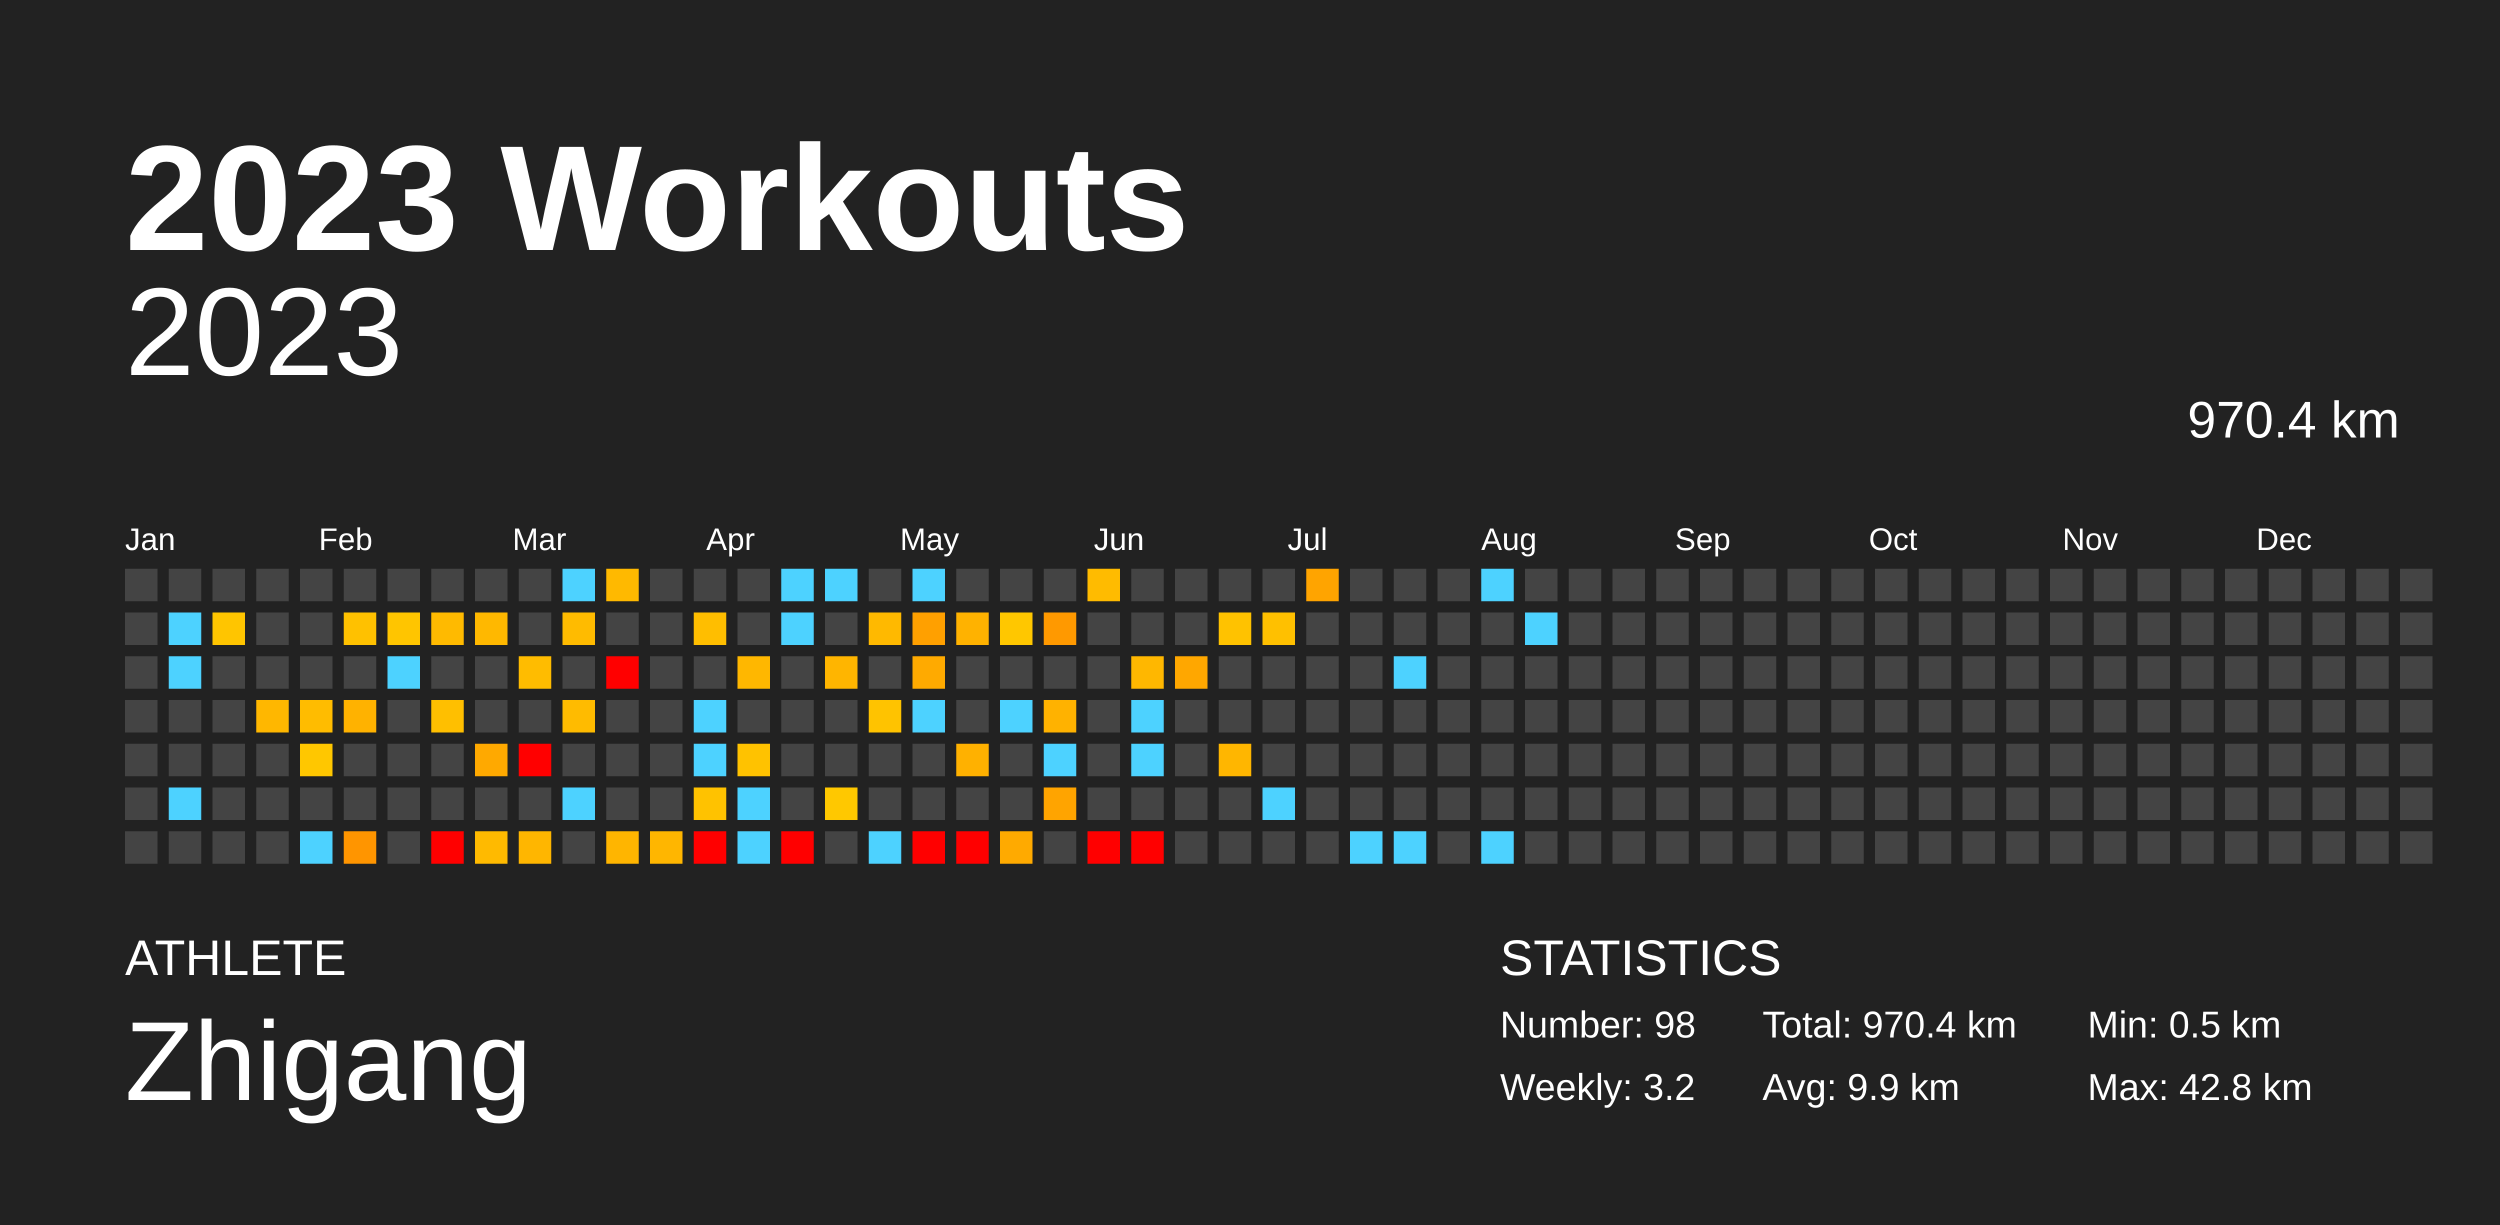
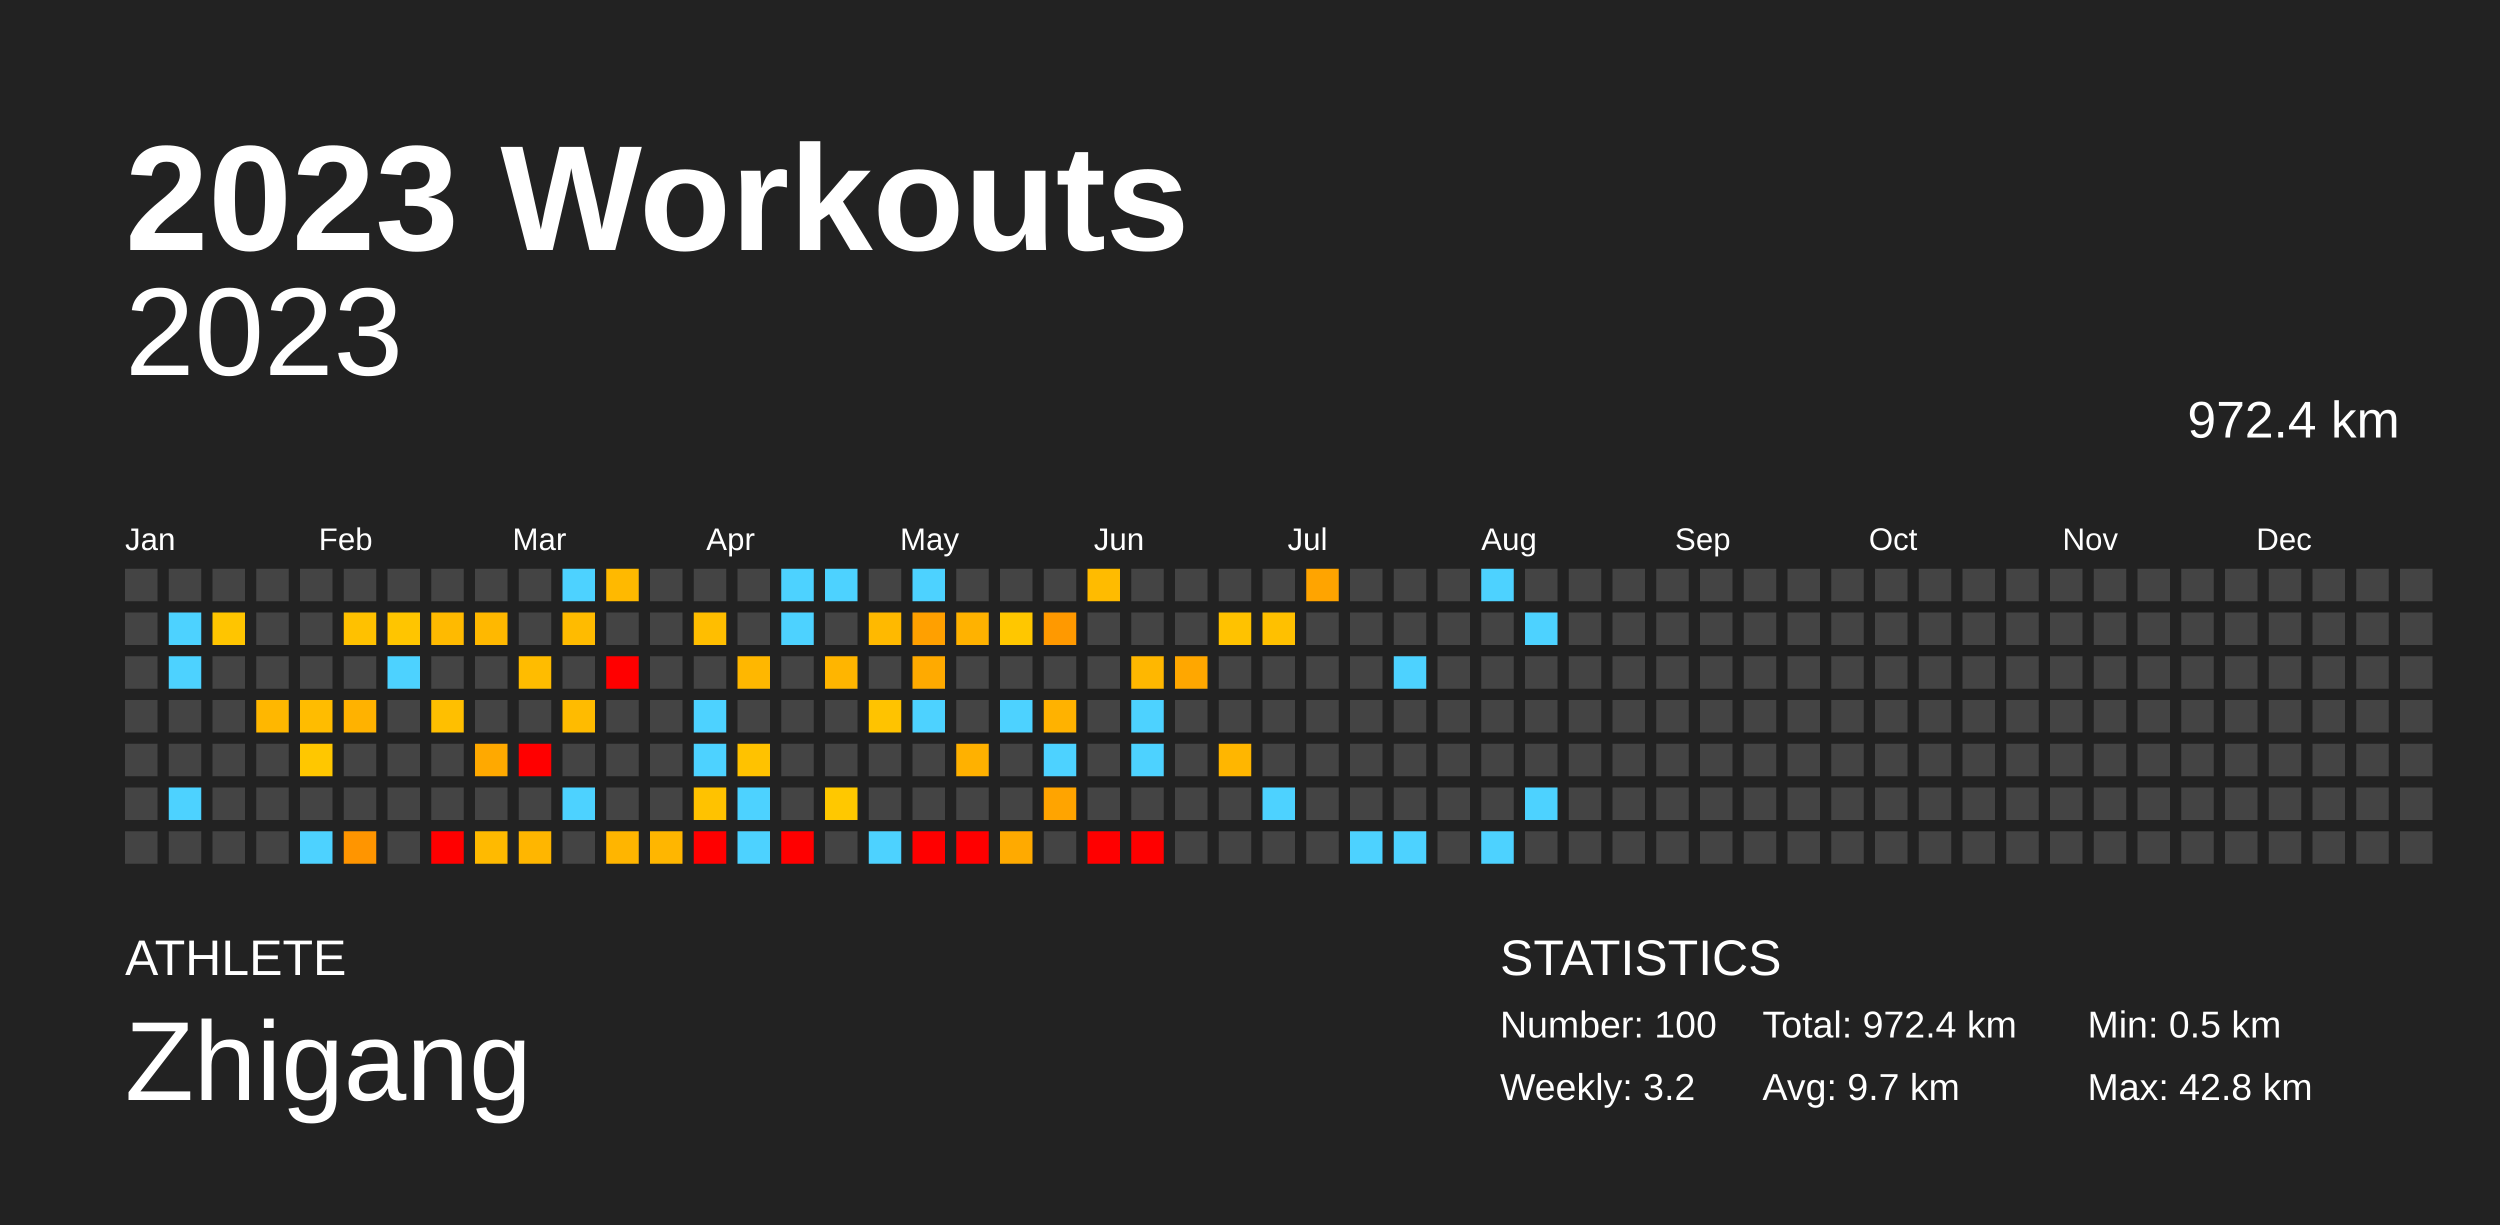
<svg xmlns="http://www.w3.org/2000/svg" baseProfile="full" height="98mm" version="1.1" viewBox="0,0,200,98" width="200mm">
  <defs />
  <rect fill="#222222" height="98" width="200" x="0" y="0" />
  <text fill="#FFFFFF" style="font-size:12px; font-family:Arial; font-weight:bold;" x="10" y="20">2023 Workouts</text>
  <text fill="#FFFFFF" style="font-size:4px; font-family:Arial" x="10" y="78">ATHLETE</text>
  <text fill="#FFFFFF" style="font-size:9px; font-family:Arial" x="10" y="88">Zhigang</text>
  <text fill="#FFFFFF" style="font-size:4px; font-family:Arial" x="120" y="78">STATISTICS</text>
-   <text fill="#FFFFFF" style="font-size:3px; font-family:Arial" x="120" y="83">Number: 98</text>
+   <text fill="#FFFFFF" style="font-size:3px; font-family:Arial" x="120" y="83">Number: 100</text>
  <text fill="#FFFFFF" style="font-size:3px; font-family:Arial" x="120" y="88">Weekly: 3.2</text>
-   <text fill="#FFFFFF" style="font-size:3px; font-family:Arial" x="141" y="83">Total: 970.4 km</text>
-   <text fill="#FFFFFF" style="font-size:3px; font-family:Arial" x="141" y="88">Avg: 9.9 km</text>
+   <text fill="#FFFFFF" style="font-size:3px; font-family:Arial" x="141" y="83">Total: 972.4 km</text>
+   <text fill="#FFFFFF" style="font-size:3px; font-family:Arial" x="141" y="88">Avg: 9.7 km</text>
  <text fill="#FFFFFF" style="font-size:3px; font-family:Arial" x="167" y="83">Min: 0.5 km</text>
  <text fill="#FFFFFF" style="font-size:3px; font-family:Arial" x="167" y="88">Max: 42.8 km</text>
  <text alignment-baseline="hanging" fill="#FFFFFF" style="font-size:10.0px; font-family:Arial;" x="10" y="30">2023</text>
-   <text alignment-baseline="hanging" fill="#FFFFFF" style="font-size:4.125px; font-family:Arial;" x="175" y="35">970.4 km</text>
+   <text alignment-baseline="hanging" fill="#FFFFFF" style="font-size:4.125px; font-family:Arial;" x="175" y="35">972.4 km</text>
  <text fill="#FFFFFF" style="font-size:2.5px; font-family:Arial" x="10.0" y="44">Jan</text>
  <text fill="#FFFFFF" style="font-size:2.5px; font-family:Arial" x="25.5" y="44">Feb</text>
  <text fill="#FFFFFF" style="font-size:2.5px; font-family:Arial" x="41.0" y="44">Mar</text>
  <text fill="#FFFFFF" style="font-size:2.5px; font-family:Arial" x="56.5" y="44">Apr</text>
  <text fill="#FFFFFF" style="font-size:2.5px; font-family:Arial" x="72.0" y="44">May</text>
  <text fill="#FFFFFF" style="font-size:2.5px; font-family:Arial" x="87.5" y="44">Jun</text>
  <text fill="#FFFFFF" style="font-size:2.5px; font-family:Arial" x="103.0" y="44">Jul</text>
  <text fill="#FFFFFF" style="font-size:2.5px; font-family:Arial" x="118.5" y="44">Aug</text>
  <text fill="#FFFFFF" style="font-size:2.5px; font-family:Arial" x="134.0" y="44">Sep</text>
  <text fill="#FFFFFF" style="font-size:2.5px; font-family:Arial" x="149.5" y="44">Oct</text>
  <text fill="#FFFFFF" style="font-size:2.5px; font-family:Arial" x="165.0" y="44">Nov</text>
  <text fill="#FFFFFF" style="font-size:2.5px; font-family:Arial" x="180.5" y="44">Dec</text>
  <rect fill="#444444" height="2.6" width="2.6" x="10.0" y="45.5" />
  <rect fill="#444444" height="2.6" width="2.6" x="10.0" y="49.0" />
  <rect fill="#444444" height="2.6" width="2.6" x="10.0" y="52.5" />
  <rect fill="#444444" height="2.6" width="2.6" x="10.0" y="56.0" />
  <rect fill="#444444" height="2.6" width="2.6" x="10.0" y="59.5" />
  <rect fill="#444444" height="2.6" width="2.6" x="10.0" y="63.0" />
  <rect fill="#444444" height="2.6" width="2.6" x="10.0" y="66.5" />
  <rect fill="#444444" height="2.6" width="2.6" x="13.5" y="45.5" />
  <rect fill="#4dd2ff" height="2.6" width="2.6" x="13.5" y="49.0" />
  <rect fill="#4dd2ff" height="2.6" width="2.6" x="13.5" y="52.5" />
  <rect fill="#444444" height="2.6" width="2.6" x="13.5" y="56.0" />
  <rect fill="#444444" height="2.6" width="2.6" x="13.5" y="59.5" />
  <rect fill="#4dd2ff" height="2.6" width="2.6" x="13.5" y="63.0" />
  <rect fill="#444444" height="2.6" width="2.6" x="13.5" y="66.5" />
  <rect fill="#444444" height="2.6" width="2.6" x="17.0" y="45.5" />
  <rect fill="#ffc500" height="2.6" width="2.6" x="17.0" y="49.0" />
  <rect fill="#444444" height="2.6" width="2.6" x="17.0" y="52.5" />
  <rect fill="#444444" height="2.6" width="2.6" x="17.0" y="56.0" />
  <rect fill="#444444" height="2.6" width="2.6" x="17.0" y="59.5" />
  <rect fill="#444444" height="2.6" width="2.6" x="17.0" y="63.0" />
  <rect fill="#444444" height="2.6" width="2.6" x="17.0" y="66.5" />
  <rect fill="#444444" height="2.6" width="2.6" x="20.5" y="45.5" />
  <rect fill="#444444" height="2.6" width="2.6" x="20.5" y="49.0" />
  <rect fill="#444444" height="2.6" width="2.6" x="20.5" y="52.5" />
  <rect fill="#ffb700" height="2.6" width="2.6" x="20.5" y="56.0" />
  <rect fill="#444444" height="2.6" width="2.6" x="20.5" y="59.5" />
  <rect fill="#444444" height="2.6" width="2.6" x="20.5" y="63.0" />
  <rect fill="#444444" height="2.6" width="2.6" x="20.5" y="66.5" />
  <rect fill="#444444" height="2.6" width="2.6" x="24.0" y="45.5" />
  <rect fill="#444444" height="2.6" width="2.6" x="24.0" y="49.0" />
  <rect fill="#444444" height="2.6" width="2.6" x="24.0" y="52.5" />
  <rect fill="#ffbc00" height="2.6" width="2.6" x="24.0" y="56.0" />
  <rect fill="#ffc700" height="2.6" width="2.6" x="24.0" y="59.5" />
  <rect fill="#444444" height="2.6" width="2.6" x="24.0" y="63.0" />
  <rect fill="#4dd2ff" height="2.6" width="2.6" x="24.0" y="66.5" />
  <rect fill="#444444" height="2.6" width="2.6" x="27.5" y="45.5" />
  <rect fill="#ffc100" height="2.6" width="2.6" x="27.5" y="49.0" />
  <rect fill="#444444" height="2.6" width="2.6" x="27.5" y="52.5" />
  <rect fill="#ffb200" height="2.6" width="2.6" x="27.5" y="56.0" />
  <rect fill="#444444" height="2.6" width="2.6" x="27.5" y="59.5" />
  <rect fill="#444444" height="2.6" width="2.6" x="27.5" y="63.0" />
  <rect fill="#ff9500" height="2.6" width="2.6" x="27.5" y="66.5" />
  <rect fill="#444444" height="2.6" width="2.6" x="31.0" y="45.5" />
  <rect fill="#ffc500" height="2.6" width="2.6" x="31.0" y="49.0" />
  <rect fill="#4dd2ff" height="2.6" width="2.6" x="31.0" y="52.5" />
  <rect fill="#444444" height="2.6" width="2.6" x="31.0" y="56.0" />
  <rect fill="#444444" height="2.6" width="2.6" x="31.0" y="59.5" />
  <rect fill="#444444" height="2.6" width="2.6" x="31.0" y="63.0" />
  <rect fill="#444444" height="2.6" width="2.6" x="31.0" y="66.5" />
  <rect fill="#444444" height="2.6" width="2.6" x="34.5" y="45.5" />
  <rect fill="#ffba00" height="2.6" width="2.6" x="34.5" y="49.0" />
  <rect fill="#444444" height="2.6" width="2.6" x="34.5" y="52.5" />
  <rect fill="#ffbf00" height="2.6" width="2.6" x="34.5" y="56.0" />
  <rect fill="#444444" height="2.6" width="2.6" x="34.5" y="59.5" />
  <rect fill="#444444" height="2.6" width="2.6" x="34.5" y="63.0" />
  <rect fill="red" height="2.6" width="2.6" x="34.5" y="66.5" />
  <rect fill="#444444" height="2.6" width="2.6" x="38.0" y="45.5" />
  <rect fill="#ffb800" height="2.6" width="2.6" x="38.0" y="49.0" />
  <rect fill="#444444" height="2.6" width="2.6" x="38.0" y="52.5" />
  <rect fill="#444444" height="2.6" width="2.6" x="38.0" y="56.0" />
  <rect fill="#ffa900" height="2.6" width="2.6" x="38.0" y="59.5" />
  <rect fill="#444444" height="2.6" width="2.6" x="38.0" y="63.0" />
  <rect fill="#ffba00" height="2.6" width="2.6" x="38.0" y="66.5" />
  <rect fill="#444444" height="2.6" width="2.6" x="41.5" y="45.5" />
  <rect fill="#444444" height="2.6" width="2.6" x="41.5" y="49.0" />
  <rect fill="#ffbc00" height="2.6" width="2.6" x="41.5" y="52.5" />
  <rect fill="#444444" height="2.6" width="2.6" x="41.5" y="56.0" />
  <rect fill="red" height="2.6" width="2.6" x="41.5" y="59.5" />
  <rect fill="#444444" height="2.6" width="2.6" x="41.5" y="63.0" />
  <rect fill="#ffb600" height="2.6" width="2.6" x="41.5" y="66.5" />
  <rect fill="#4dd2ff" height="2.6" width="2.6" x="45.0" y="45.5" />
  <rect fill="#ffbb00" height="2.6" width="2.6" x="45.0" y="49.0" />
  <rect fill="#444444" height="2.6" width="2.6" x="45.0" y="52.5" />
  <rect fill="#ffbb00" height="2.6" width="2.6" x="45.0" y="56.0" />
  <rect fill="#444444" height="2.6" width="2.6" x="45.0" y="59.5" />
  <rect fill="#4dd2ff" height="2.6" width="2.6" x="45.0" y="63.0" />
  <rect fill="#444444" height="2.6" width="2.6" x="45.0" y="66.5" />
  <rect fill="#ffb900" height="2.6" width="2.6" x="48.5" y="45.5" />
  <rect fill="#444444" height="2.6" width="2.6" x="48.5" y="49.0" />
  <rect fill="red" height="2.6" width="2.6" x="48.5" y="52.5" />
  <rect fill="#444444" height="2.6" width="2.6" x="48.5" y="56.0" />
  <rect fill="#444444" height="2.6" width="2.6" x="48.5" y="59.5" />
  <rect fill="#444444" height="2.6" width="2.6" x="48.5" y="63.0" />
  <rect fill="#ffb500" height="2.6" width="2.6" x="48.5" y="66.5" />
  <rect fill="#444444" height="2.6" width="2.6" x="52.0" y="45.5" />
  <rect fill="#444444" height="2.6" width="2.6" x="52.0" y="49.0" />
  <rect fill="#444444" height="2.6" width="2.6" x="52.0" y="52.5" />
  <rect fill="#444444" height="2.6" width="2.6" x="52.0" y="56.0" />
  <rect fill="#444444" height="2.6" width="2.6" x="52.0" y="59.5" />
  <rect fill="#444444" height="2.6" width="2.6" x="52.0" y="63.0" />
  <rect fill="#ffb600" height="2.6" width="2.6" x="52.0" y="66.5" />
  <rect fill="#444444" height="2.6" width="2.6" x="55.5" y="45.5" />
  <rect fill="#ffbe00" height="2.6" width="2.6" x="55.5" y="49.0" />
  <rect fill="#444444" height="2.6" width="2.6" x="55.5" y="52.5" />
  <rect fill="#4dd2ff" height="2.6" width="2.6" x="55.5" y="56.0" />
  <rect fill="#4dd2ff" height="2.6" width="2.6" x="55.5" y="59.5" />
  <rect fill="#ffc200" height="2.6" width="2.6" x="55.5" y="63.0" />
  <rect fill="red" height="2.6" width="2.6" x="55.5" y="66.5" />
  <rect fill="#444444" height="2.6" width="2.6" x="59.0" y="45.5" />
  <rect fill="#444444" height="2.6" width="2.6" x="59.0" y="49.0" />
  <rect fill="#ffb700" height="2.6" width="2.6" x="59.0" y="52.5" />
  <rect fill="#444444" height="2.6" width="2.6" x="59.0" y="56.0" />
  <rect fill="#ffc200" height="2.6" width="2.6" x="59.0" y="59.5" />
  <rect fill="#4dd2ff" height="2.6" width="2.6" x="59.0" y="63.0" />
  <rect fill="#4dd2ff" height="2.6" width="2.6" x="59.0" y="66.5" />
  <rect fill="#4dd2ff" height="2.6" width="2.6" x="62.5" y="45.5" />
  <rect fill="#4dd2ff" height="2.6" width="2.6" x="62.5" y="49.0" />
  <rect fill="#444444" height="2.6" width="2.6" x="62.5" y="52.5" />
  <rect fill="#444444" height="2.6" width="2.6" x="62.5" y="56.0" />
  <rect fill="#444444" height="2.6" width="2.6" x="62.5" y="59.5" />
  <rect fill="#444444" height="2.6" width="2.6" x="62.5" y="63.0" />
  <rect fill="red" height="2.6" width="2.6" x="62.5" y="66.5" />
  <rect fill="#4dd2ff" height="2.6" width="2.6" x="66.0" y="45.5" />
  <rect fill="#444444" height="2.6" width="2.6" x="66.0" y="49.0" />
  <rect fill="#ffb500" height="2.6" width="2.6" x="66.0" y="52.5" />
  <rect fill="#444444" height="2.6" width="2.6" x="66.0" y="56.0" />
  <rect fill="#444444" height="2.6" width="2.6" x="66.0" y="59.5" />
  <rect fill="#ffc800" height="2.6" width="2.6" x="66.0" y="63.0" />
  <rect fill="#444444" height="2.6" width="2.6" x="66.0" y="66.5" />
  <rect fill="#444444" height="2.6" width="2.6" x="69.5" y="45.5" />
  <rect fill="#ffb900" height="2.6" width="2.6" x="69.5" y="49.0" />
  <rect fill="#444444" height="2.6" width="2.6" x="69.5" y="52.5" />
  <rect fill="#ffc300" height="2.6" width="2.6" x="69.5" y="56.0" />
  <rect fill="#444444" height="2.6" width="2.6" x="69.5" y="59.5" />
  <rect fill="#444444" height="2.6" width="2.6" x="69.5" y="63.0" />
  <rect fill="#4dd2ff" height="2.6" width="2.6" x="69.5" y="66.5" />
  <rect fill="#4dd2ff" height="2.6" width="2.6" x="73.0" y="45.5" />
  <rect fill="#ffa000" height="2.6" width="2.6" x="73.0" y="49.0" />
  <rect fill="#ffaa00" height="2.6" width="2.6" x="73.0" y="52.5" />
  <rect fill="#4dd2ff" height="2.6" width="2.6" x="73.0" y="56.0" />
  <rect fill="#444444" height="2.6" width="2.6" x="73.0" y="59.5" />
  <rect fill="#444444" height="2.6" width="2.6" x="73.0" y="63.0" />
  <rect fill="red" height="2.6" width="2.6" x="73.0" y="66.5" />
  <rect fill="#444444" height="2.6" width="2.6" x="76.5" y="45.5" />
  <rect fill="#ffb200" height="2.6" width="2.6" x="76.5" y="49.0" />
  <rect fill="#444444" height="2.6" width="2.6" x="76.5" y="52.5" />
  <rect fill="#444444" height="2.6" width="2.6" x="76.5" y="56.0" />
  <rect fill="#ffb100" height="2.6" width="2.6" x="76.5" y="59.5" />
  <rect fill="#444444" height="2.6" width="2.6" x="76.5" y="63.0" />
  <rect fill="red" height="2.6" width="2.6" x="76.5" y="66.5" />
  <rect fill="#444444" height="2.6" width="2.6" x="80.0" y="45.5" />
  <rect fill="#ffc700" height="2.6" width="2.6" x="80.0" y="49.0" />
  <rect fill="#444444" height="2.6" width="2.6" x="80.0" y="52.5" />
  <rect fill="#4dd2ff" height="2.6" width="2.6" x="80.0" y="56.0" />
  <rect fill="#444444" height="2.6" width="2.6" x="80.0" y="59.5" />
  <rect fill="#444444" height="2.6" width="2.6" x="80.0" y="63.0" />
  <rect fill="#ffaa00" height="2.6" width="2.6" x="80.0" y="66.5" />
  <rect fill="#444444" height="2.6" width="2.6" x="83.5" y="45.5" />
  <rect fill="#ff9900" height="2.6" width="2.6" x="83.5" y="49.0" />
  <rect fill="#444444" height="2.6" width="2.6" x="83.5" y="52.5" />
  <rect fill="#ffb200" height="2.6" width="2.6" x="83.5" y="56.0" />
  <rect fill="#4dd2ff" height="2.6" width="2.6" x="83.5" y="59.5" />
  <rect fill="#ffa400" height="2.6" width="2.6" x="83.5" y="63.0" />
  <rect fill="#444444" height="2.6" width="2.6" x="83.5" y="66.5" />
  <rect fill="#ffbb00" height="2.6" width="2.6" x="87.0" y="45.5" />
  <rect fill="#444444" height="2.6" width="2.6" x="87.0" y="49.0" />
  <rect fill="#444444" height="2.6" width="2.6" x="87.0" y="52.5" />
  <rect fill="#444444" height="2.6" width="2.6" x="87.0" y="56.0" />
  <rect fill="#444444" height="2.6" width="2.6" x="87.0" y="59.5" />
  <rect fill="#444444" height="2.6" width="2.6" x="87.0" y="63.0" />
  <rect fill="red" height="2.6" width="2.6" x="87.0" y="66.5" />
  <rect fill="#444444" height="2.6" width="2.6" x="90.5" y="45.5" />
  <rect fill="#444444" height="2.6" width="2.6" x="90.5" y="49.0" />
  <rect fill="#ffb700" height="2.6" width="2.6" x="90.5" y="52.5" />
  <rect fill="#4dd2ff" height="2.6" width="2.6" x="90.5" y="56.0" />
  <rect fill="#4dd2ff" height="2.6" width="2.6" x="90.5" y="59.5" />
  <rect fill="#444444" height="2.6" width="2.6" x="90.5" y="63.0" />
  <rect fill="red" height="2.6" width="2.6" x="90.5" y="66.5" />
  <rect fill="#444444" height="2.6" width="2.6" x="94.0" y="45.5" />
  <rect fill="#444444" height="2.6" width="2.6" x="94.0" y="49.0" />
  <rect fill="#ffa700" height="2.6" width="2.6" x="94.0" y="52.5" />
  <rect fill="#444444" height="2.6" width="2.6" x="94.0" y="56.0" />
  <rect fill="#444444" height="2.6" width="2.6" x="94.0" y="59.5" />
  <rect fill="#444444" height="2.6" width="2.6" x="94.0" y="63.0" />
  <rect fill="#444444" height="2.6" width="2.6" x="94.0" y="66.5" />
  <rect fill="#444444" height="2.6" width="2.6" x="97.5" y="45.5" />
  <rect fill="#ffc200" height="2.6" width="2.6" x="97.5" y="49.0" />
  <rect fill="#444444" height="2.6" width="2.6" x="97.5" y="52.5" />
  <rect fill="#444444" height="2.6" width="2.6" x="97.5" y="56.0" />
  <rect fill="#ffb600" height="2.6" width="2.6" x="97.5" y="59.5" />
  <rect fill="#444444" height="2.6" width="2.6" x="97.5" y="63.0" />
  <rect fill="#444444" height="2.6" width="2.6" x="97.5" y="66.5" />
  <rect fill="#444444" height="2.6" width="2.6" x="101.0" y="45.5" />
  <rect fill="#ffc000" height="2.6" width="2.6" x="101.0" y="49.0" />
  <rect fill="#444444" height="2.6" width="2.6" x="101.0" y="52.5" />
  <rect fill="#444444" height="2.6" width="2.6" x="101.0" y="56.0" />
  <rect fill="#444444" height="2.6" width="2.6" x="101.0" y="59.5" />
  <rect fill="#4dd2ff" height="2.6" width="2.6" x="101.0" y="63.0" />
  <rect fill="#444444" height="2.6" width="2.6" x="101.0" y="66.5" />
  <rect fill="#ffa400" height="2.6" width="2.6" x="104.5" y="45.5" />
  <rect fill="#444444" height="2.6" width="2.6" x="104.5" y="49.0" />
  <rect fill="#444444" height="2.6" width="2.6" x="104.5" y="52.5" />
  <rect fill="#444444" height="2.6" width="2.6" x="104.5" y="56.0" />
  <rect fill="#444444" height="2.6" width="2.6" x="104.5" y="59.5" />
  <rect fill="#444444" height="2.6" width="2.6" x="104.5" y="63.0" />
  <rect fill="#444444" height="2.6" width="2.6" x="104.5" y="66.5" />
  <rect fill="#444444" height="2.6" width="2.6" x="108.0" y="45.5" />
  <rect fill="#444444" height="2.6" width="2.6" x="108.0" y="49.0" />
  <rect fill="#444444" height="2.6" width="2.6" x="108.0" y="52.5" />
  <rect fill="#444444" height="2.6" width="2.6" x="108.0" y="56.0" />
  <rect fill="#444444" height="2.6" width="2.6" x="108.0" y="59.5" />
  <rect fill="#444444" height="2.6" width="2.6" x="108.0" y="63.0" />
  <rect fill="#4dd2ff" height="2.6" width="2.6" x="108.0" y="66.5" />
  <rect fill="#444444" height="2.6" width="2.6" x="111.5" y="45.5" />
  <rect fill="#444444" height="2.6" width="2.6" x="111.5" y="49.0" />
  <rect fill="#4dd2ff" height="2.6" width="2.6" x="111.5" y="52.5" />
  <rect fill="#444444" height="2.6" width="2.6" x="111.5" y="56.0" />
  <rect fill="#444444" height="2.6" width="2.6" x="111.5" y="59.5" />
  <rect fill="#444444" height="2.6" width="2.6" x="111.5" y="63.0" />
  <rect fill="#4dd2ff" height="2.6" width="2.6" x="111.5" y="66.5" />
  <rect fill="#444444" height="2.6" width="2.6" x="115.0" y="45.5" />
  <rect fill="#444444" height="2.6" width="2.6" x="115.0" y="49.0" />
  <rect fill="#444444" height="2.6" width="2.6" x="115.0" y="52.5" />
  <rect fill="#444444" height="2.6" width="2.6" x="115.0" y="56.0" />
  <rect fill="#444444" height="2.6" width="2.6" x="115.0" y="59.5" />
  <rect fill="#444444" height="2.6" width="2.6" x="115.0" y="63.0" />
  <rect fill="#444444" height="2.6" width="2.6" x="115.0" y="66.5" />
  <rect fill="#4dd2ff" height="2.6" width="2.6" x="118.5" y="45.5" />
  <rect fill="#444444" height="2.6" width="2.6" x="118.5" y="49.0" />
  <rect fill="#444444" height="2.6" width="2.6" x="118.5" y="52.5" />
  <rect fill="#444444" height="2.6" width="2.6" x="118.5" y="56.0" />
  <rect fill="#444444" height="2.6" width="2.6" x="118.5" y="59.5" />
  <rect fill="#444444" height="2.6" width="2.6" x="118.5" y="63.0" />
  <rect fill="#4dd2ff" height="2.6" width="2.6" x="118.5" y="66.5" />
  <rect fill="#444444" height="2.6" width="2.6" x="122.0" y="45.5" />
  <rect fill="#4dd2ff" height="2.6" width="2.6" x="122.0" y="49.0" />
  <rect fill="#444444" height="2.6" width="2.6" x="122.0" y="52.5" />
  <rect fill="#444444" height="2.6" width="2.6" x="122.0" y="56.0" />
  <rect fill="#444444" height="2.6" width="2.6" x="122.0" y="59.5" />
-   <rect fill="#444444" height="2.6" width="2.6" x="122.0" y="63.0" />
+   <rect fill="#4dd2ff" height="2.6" width="2.6" x="122.0" y="63.0" />
  <rect fill="#444444" height="2.6" width="2.6" x="122.0" y="66.5" />
  <rect fill="#444444" height="2.6" width="2.6" x="125.5" y="45.5" />
  <rect fill="#444444" height="2.6" width="2.6" x="125.5" y="49.0" />
  <rect fill="#444444" height="2.6" width="2.6" x="125.5" y="52.5" />
  <rect fill="#444444" height="2.6" width="2.6" x="125.5" y="56.0" />
  <rect fill="#444444" height="2.6" width="2.6" x="125.5" y="59.5" />
  <rect fill="#444444" height="2.6" width="2.6" x="125.5" y="63.0" />
  <rect fill="#444444" height="2.6" width="2.6" x="125.5" y="66.5" />
  <rect fill="#444444" height="2.6" width="2.6" x="129.0" y="45.5" />
  <rect fill="#444444" height="2.6" width="2.6" x="129.0" y="49.0" />
  <rect fill="#444444" height="2.6" width="2.6" x="129.0" y="52.5" />
  <rect fill="#444444" height="2.6" width="2.6" x="129.0" y="56.0" />
  <rect fill="#444444" height="2.6" width="2.6" x="129.0" y="59.5" />
  <rect fill="#444444" height="2.6" width="2.6" x="129.0" y="63.0" />
  <rect fill="#444444" height="2.6" width="2.6" x="129.0" y="66.5" />
  <rect fill="#444444" height="2.6" width="2.6" x="132.5" y="45.5" />
  <rect fill="#444444" height="2.6" width="2.6" x="132.5" y="49.0" />
  <rect fill="#444444" height="2.6" width="2.6" x="132.5" y="52.5" />
  <rect fill="#444444" height="2.6" width="2.6" x="132.5" y="56.0" />
  <rect fill="#444444" height="2.6" width="2.6" x="132.5" y="59.5" />
  <rect fill="#444444" height="2.6" width="2.6" x="132.5" y="63.0" />
  <rect fill="#444444" height="2.6" width="2.6" x="132.5" y="66.5" />
  <rect fill="#444444" height="2.6" width="2.6" x="136.0" y="45.5" />
  <rect fill="#444444" height="2.6" width="2.6" x="136.0" y="49.0" />
  <rect fill="#444444" height="2.6" width="2.6" x="136.0" y="52.5" />
  <rect fill="#444444" height="2.6" width="2.6" x="136.0" y="56.0" />
  <rect fill="#444444" height="2.6" width="2.6" x="136.0" y="59.5" />
  <rect fill="#444444" height="2.6" width="2.6" x="136.0" y="63.0" />
  <rect fill="#444444" height="2.6" width="2.6" x="136.0" y="66.5" />
  <rect fill="#444444" height="2.6" width="2.6" x="139.5" y="45.5" />
  <rect fill="#444444" height="2.6" width="2.6" x="139.5" y="49.0" />
  <rect fill="#444444" height="2.6" width="2.6" x="139.5" y="52.5" />
  <rect fill="#444444" height="2.6" width="2.6" x="139.5" y="56.0" />
  <rect fill="#444444" height="2.6" width="2.6" x="139.5" y="59.5" />
  <rect fill="#444444" height="2.6" width="2.6" x="139.5" y="63.0" />
  <rect fill="#444444" height="2.6" width="2.6" x="139.5" y="66.5" />
  <rect fill="#444444" height="2.6" width="2.6" x="143.0" y="45.5" />
  <rect fill="#444444" height="2.6" width="2.6" x="143.0" y="49.0" />
  <rect fill="#444444" height="2.6" width="2.6" x="143.0" y="52.5" />
  <rect fill="#444444" height="2.6" width="2.6" x="143.0" y="56.0" />
  <rect fill="#444444" height="2.6" width="2.6" x="143.0" y="59.5" />
  <rect fill="#444444" height="2.6" width="2.6" x="143.0" y="63.0" />
  <rect fill="#444444" height="2.6" width="2.6" x="143.0" y="66.5" />
  <rect fill="#444444" height="2.6" width="2.6" x="146.5" y="45.5" />
  <rect fill="#444444" height="2.6" width="2.6" x="146.5" y="49.0" />
  <rect fill="#444444" height="2.6" width="2.6" x="146.5" y="52.5" />
  <rect fill="#444444" height="2.6" width="2.6" x="146.5" y="56.0" />
  <rect fill="#444444" height="2.6" width="2.6" x="146.5" y="59.5" />
  <rect fill="#444444" height="2.6" width="2.6" x="146.5" y="63.0" />
  <rect fill="#444444" height="2.6" width="2.6" x="146.5" y="66.5" />
  <rect fill="#444444" height="2.6" width="2.6" x="150.0" y="45.5" />
  <rect fill="#444444" height="2.6" width="2.6" x="150.0" y="49.0" />
  <rect fill="#444444" height="2.6" width="2.6" x="150.0" y="52.5" />
  <rect fill="#444444" height="2.6" width="2.6" x="150.0" y="56.0" />
  <rect fill="#444444" height="2.6" width="2.6" x="150.0" y="59.5" />
  <rect fill="#444444" height="2.6" width="2.6" x="150.0" y="63.0" />
  <rect fill="#444444" height="2.6" width="2.6" x="150.0" y="66.5" />
  <rect fill="#444444" height="2.6" width="2.6" x="153.5" y="45.5" />
  <rect fill="#444444" height="2.6" width="2.6" x="153.5" y="49.0" />
  <rect fill="#444444" height="2.6" width="2.6" x="153.5" y="52.5" />
  <rect fill="#444444" height="2.6" width="2.6" x="153.5" y="56.0" />
  <rect fill="#444444" height="2.6" width="2.6" x="153.5" y="59.5" />
  <rect fill="#444444" height="2.6" width="2.6" x="153.5" y="63.0" />
  <rect fill="#444444" height="2.6" width="2.6" x="153.5" y="66.5" />
  <rect fill="#444444" height="2.6" width="2.6" x="157.0" y="45.5" />
  <rect fill="#444444" height="2.6" width="2.6" x="157.0" y="49.0" />
  <rect fill="#444444" height="2.6" width="2.6" x="157.0" y="52.5" />
  <rect fill="#444444" height="2.6" width="2.6" x="157.0" y="56.0" />
  <rect fill="#444444" height="2.6" width="2.6" x="157.0" y="59.5" />
  <rect fill="#444444" height="2.6" width="2.6" x="157.0" y="63.0" />
  <rect fill="#444444" height="2.6" width="2.6" x="157.0" y="66.5" />
  <rect fill="#444444" height="2.6" width="2.6" x="160.5" y="45.5" />
  <rect fill="#444444" height="2.6" width="2.6" x="160.5" y="49.0" />
  <rect fill="#444444" height="2.6" width="2.6" x="160.5" y="52.5" />
  <rect fill="#444444" height="2.6" width="2.6" x="160.5" y="56.0" />
  <rect fill="#444444" height="2.6" width="2.6" x="160.5" y="59.5" />
  <rect fill="#444444" height="2.6" width="2.6" x="160.5" y="63.0" />
  <rect fill="#444444" height="2.6" width="2.6" x="160.5" y="66.5" />
  <rect fill="#444444" height="2.6" width="2.6" x="164.0" y="45.5" />
  <rect fill="#444444" height="2.6" width="2.6" x="164.0" y="49.0" />
  <rect fill="#444444" height="2.6" width="2.6" x="164.0" y="52.5" />
  <rect fill="#444444" height="2.6" width="2.6" x="164.0" y="56.0" />
  <rect fill="#444444" height="2.6" width="2.6" x="164.0" y="59.5" />
  <rect fill="#444444" height="2.6" width="2.6" x="164.0" y="63.0" />
  <rect fill="#444444" height="2.6" width="2.6" x="164.0" y="66.5" />
  <rect fill="#444444" height="2.6" width="2.6" x="167.5" y="45.5" />
  <rect fill="#444444" height="2.6" width="2.6" x="167.5" y="49.0" />
  <rect fill="#444444" height="2.6" width="2.6" x="167.5" y="52.5" />
  <rect fill="#444444" height="2.6" width="2.6" x="167.5" y="56.0" />
  <rect fill="#444444" height="2.6" width="2.6" x="167.5" y="59.5" />
  <rect fill="#444444" height="2.6" width="2.6" x="167.5" y="63.0" />
  <rect fill="#444444" height="2.6" width="2.6" x="167.5" y="66.5" />
  <rect fill="#444444" height="2.6" width="2.6" x="171.0" y="45.5" />
  <rect fill="#444444" height="2.6" width="2.6" x="171.0" y="49.0" />
  <rect fill="#444444" height="2.6" width="2.6" x="171.0" y="52.5" />
  <rect fill="#444444" height="2.6" width="2.6" x="171.0" y="56.0" />
  <rect fill="#444444" height="2.6" width="2.6" x="171.0" y="59.5" />
  <rect fill="#444444" height="2.6" width="2.6" x="171.0" y="63.0" />
  <rect fill="#444444" height="2.6" width="2.6" x="171.0" y="66.5" />
  <rect fill="#444444" height="2.6" width="2.6" x="174.5" y="45.5" />
  <rect fill="#444444" height="2.6" width="2.6" x="174.5" y="49.0" />
  <rect fill="#444444" height="2.6" width="2.6" x="174.5" y="52.5" />
  <rect fill="#444444" height="2.6" width="2.6" x="174.5" y="56.0" />
  <rect fill="#444444" height="2.6" width="2.6" x="174.5" y="59.5" />
  <rect fill="#444444" height="2.6" width="2.6" x="174.5" y="63.0" />
  <rect fill="#444444" height="2.6" width="2.6" x="174.5" y="66.5" />
  <rect fill="#444444" height="2.6" width="2.6" x="178.0" y="45.5" />
  <rect fill="#444444" height="2.6" width="2.6" x="178.0" y="49.0" />
  <rect fill="#444444" height="2.6" width="2.6" x="178.0" y="52.5" />
  <rect fill="#444444" height="2.6" width="2.6" x="178.0" y="56.0" />
  <rect fill="#444444" height="2.6" width="2.6" x="178.0" y="59.5" />
  <rect fill="#444444" height="2.6" width="2.6" x="178.0" y="63.0" />
  <rect fill="#444444" height="2.6" width="2.6" x="178.0" y="66.5" />
  <rect fill="#444444" height="2.6" width="2.6" x="181.5" y="45.5" />
  <rect fill="#444444" height="2.6" width="2.6" x="181.5" y="49.0" />
  <rect fill="#444444" height="2.6" width="2.6" x="181.5" y="52.5" />
  <rect fill="#444444" height="2.6" width="2.6" x="181.5" y="56.0" />
  <rect fill="#444444" height="2.6" width="2.6" x="181.5" y="59.5" />
  <rect fill="#444444" height="2.6" width="2.6" x="181.5" y="63.0" />
  <rect fill="#444444" height="2.6" width="2.6" x="181.5" y="66.5" />
  <rect fill="#444444" height="2.6" width="2.6" x="185.0" y="45.5" />
  <rect fill="#444444" height="2.6" width="2.6" x="185.0" y="49.0" />
  <rect fill="#444444" height="2.6" width="2.6" x="185.0" y="52.5" />
  <rect fill="#444444" height="2.6" width="2.6" x="185.0" y="56.0" />
  <rect fill="#444444" height="2.6" width="2.6" x="185.0" y="59.5" />
  <rect fill="#444444" height="2.6" width="2.6" x="185.0" y="63.0" />
  <rect fill="#444444" height="2.6" width="2.6" x="185.0" y="66.5" />
  <rect fill="#444444" height="2.6" width="2.6" x="188.5" y="45.5" />
  <rect fill="#444444" height="2.6" width="2.6" x="188.5" y="49.0" />
  <rect fill="#444444" height="2.6" width="2.6" x="188.5" y="52.5" />
  <rect fill="#444444" height="2.6" width="2.6" x="188.5" y="56.0" />
  <rect fill="#444444" height="2.6" width="2.6" x="188.5" y="59.5" />
  <rect fill="#444444" height="2.6" width="2.6" x="188.5" y="63.0" />
  <rect fill="#444444" height="2.6" width="2.6" x="188.5" y="66.5" />
  <rect fill="#444444" height="2.6" width="2.6" x="192.0" y="45.5" />
  <rect fill="#444444" height="2.6" width="2.6" x="192.0" y="49.0" />
  <rect fill="#444444" height="2.6" width="2.6" x="192.0" y="52.5" />
  <rect fill="#444444" height="2.6" width="2.6" x="192.0" y="56.0" />
  <rect fill="#444444" height="2.6" width="2.6" x="192.0" y="59.5" />
  <rect fill="#444444" height="2.6" width="2.6" x="192.0" y="63.0" />
  <rect fill="#444444" height="2.6" width="2.6" x="192.0" y="66.5" />
</svg>
